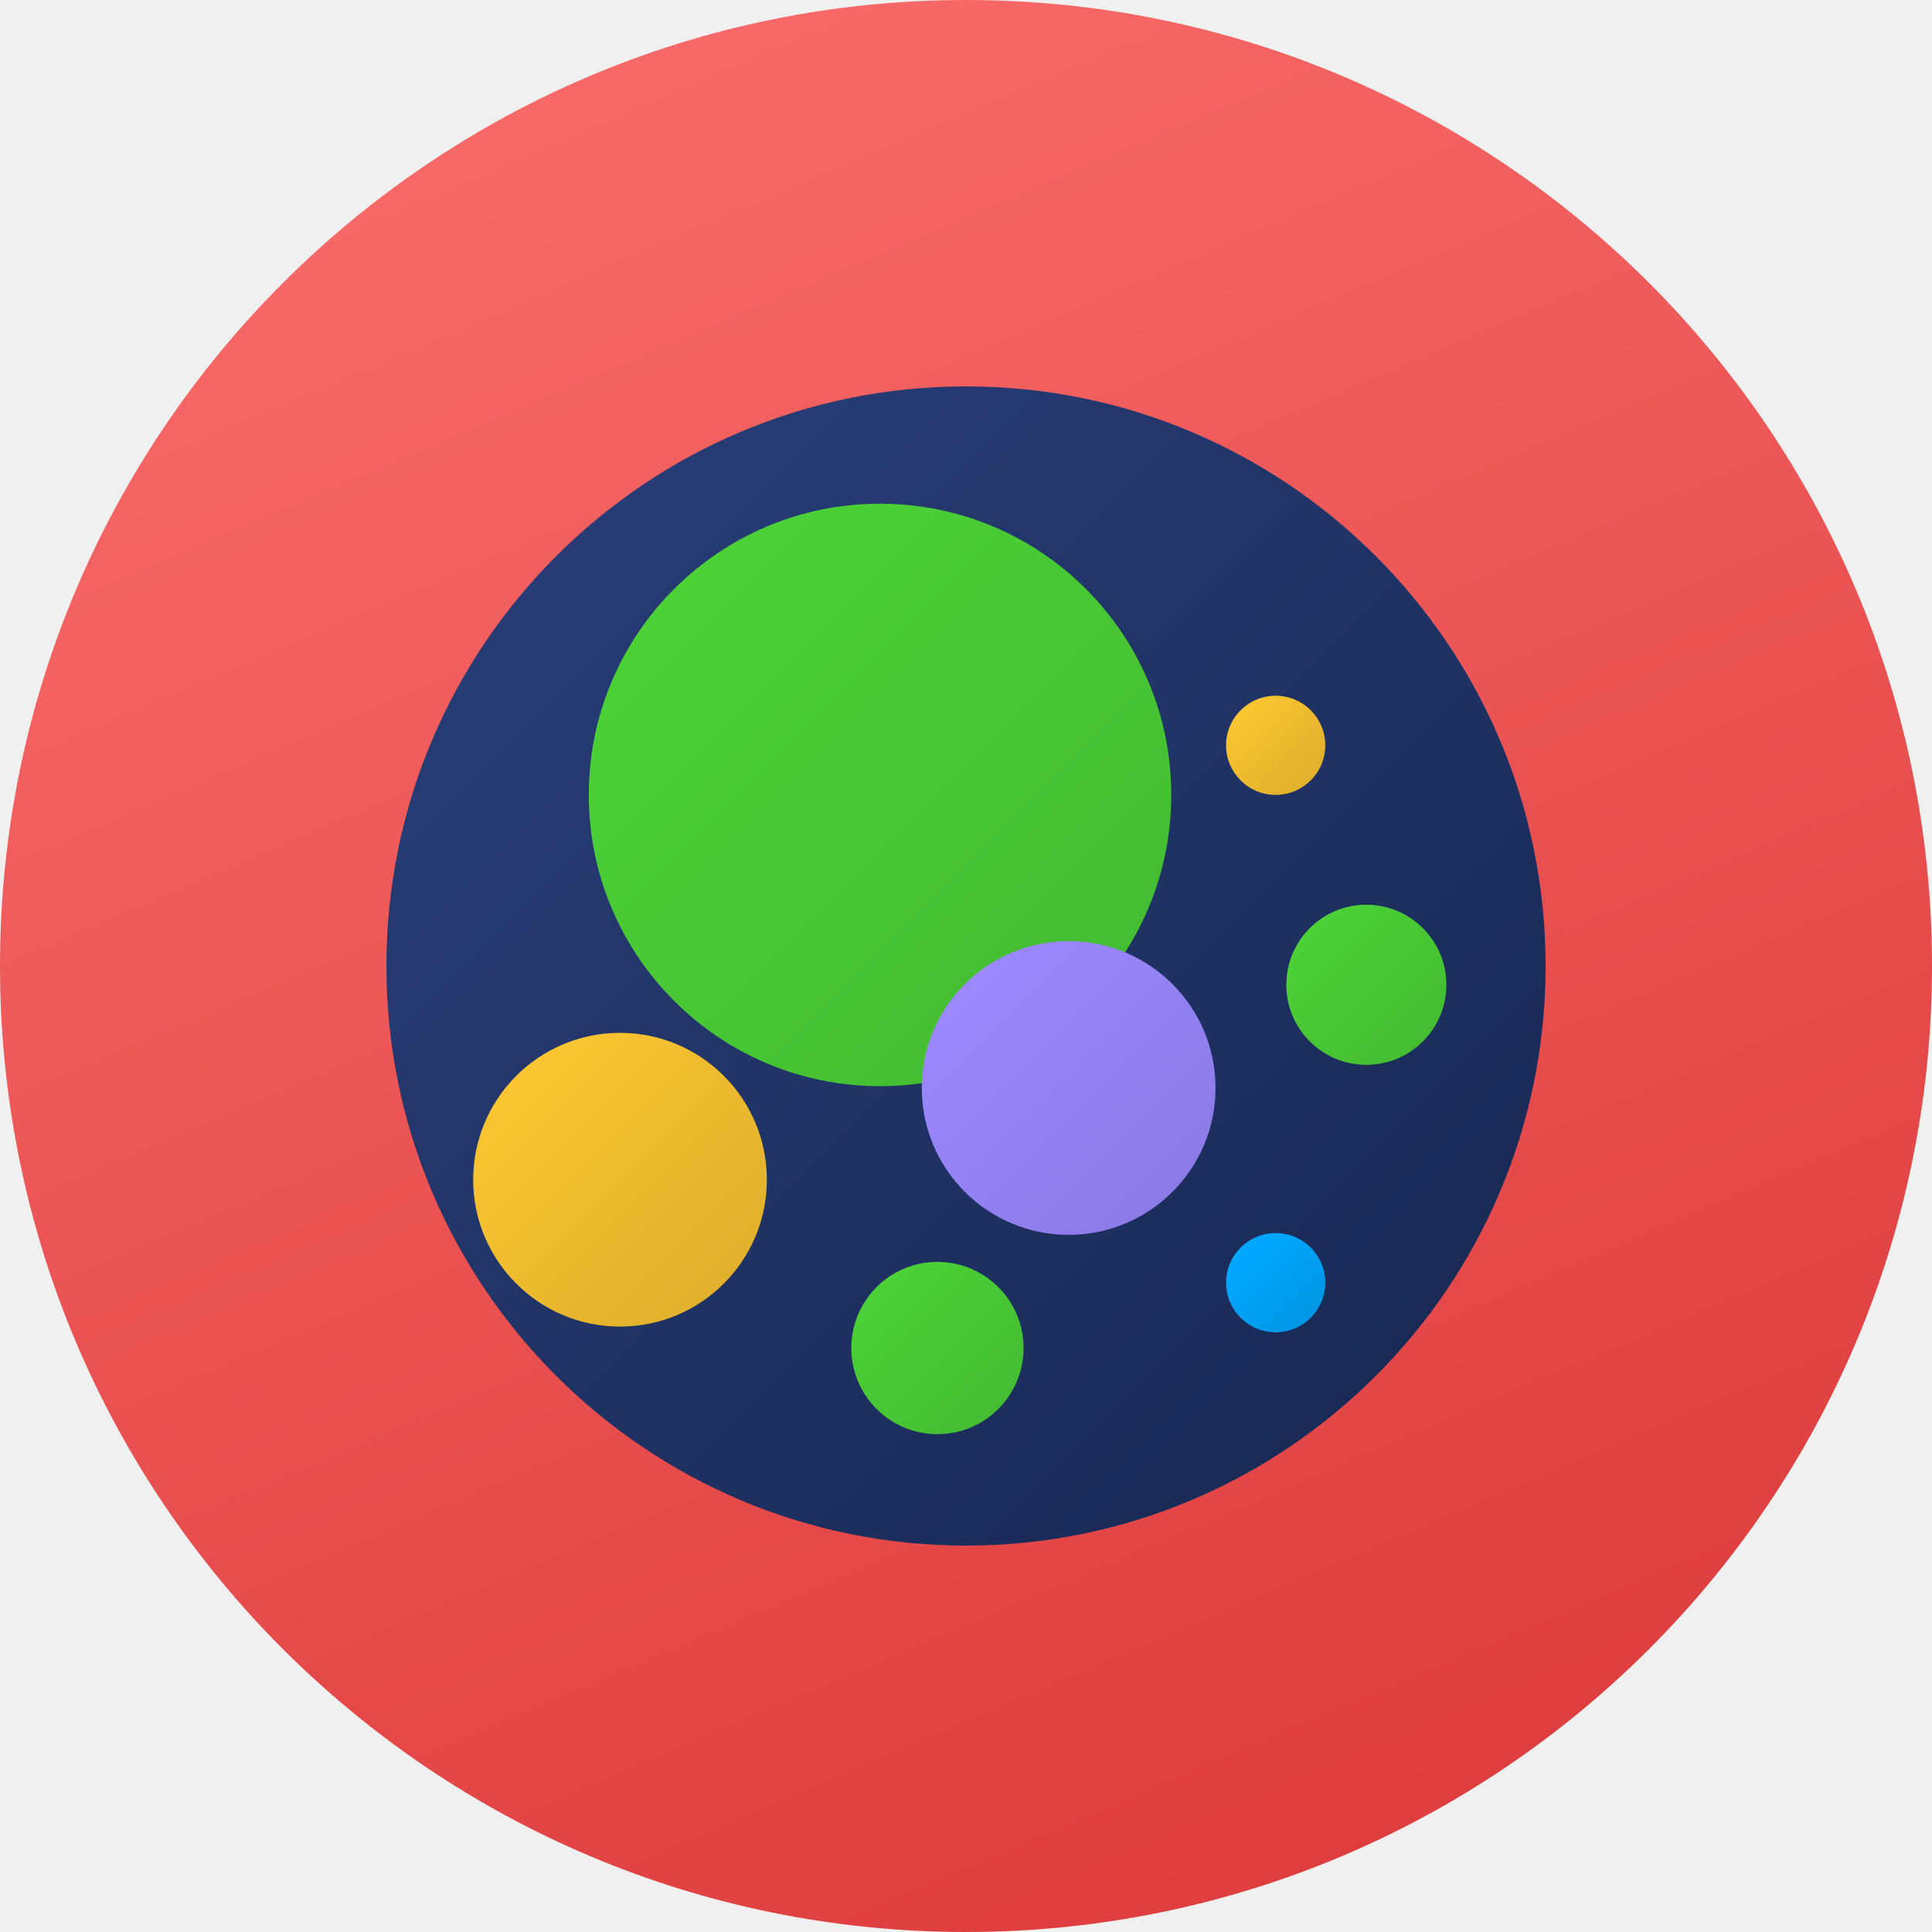
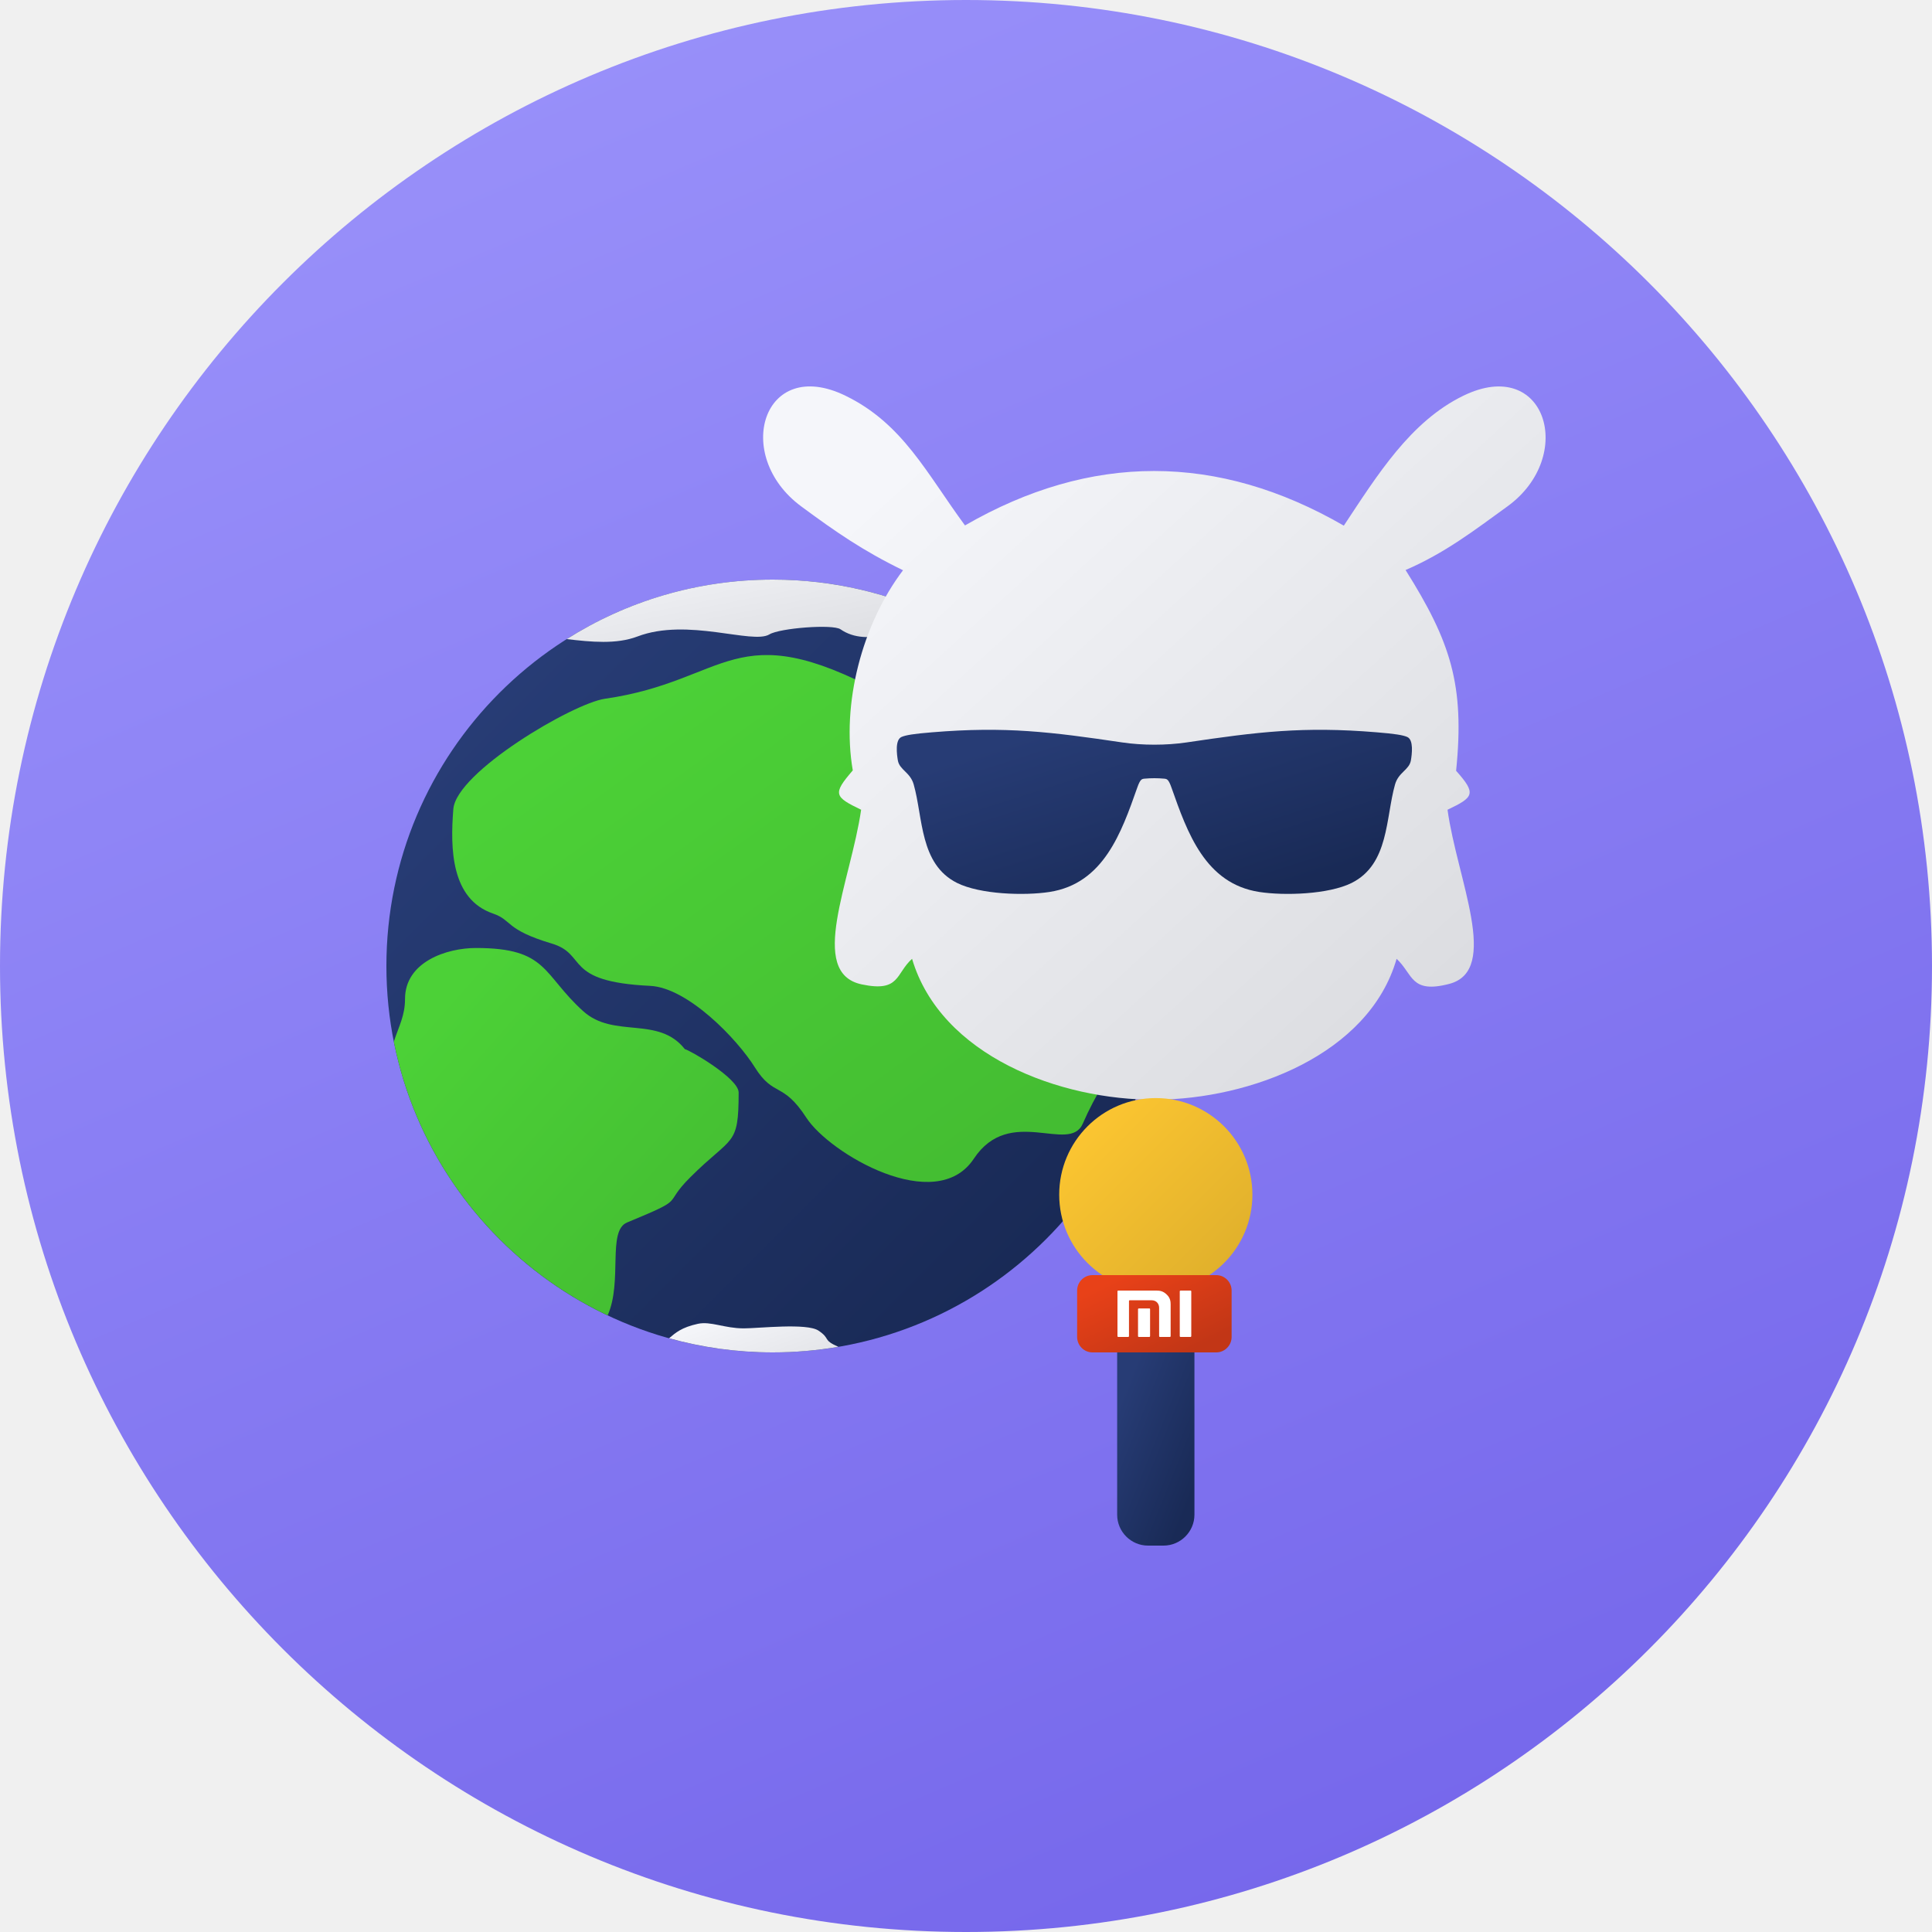
- <svg xmlns="http://www.w3.org/2000/svg" xml:space="preserve" width="250px" height="250px" version="1.1" style="shape-rendering:geometricPrecision; text-rendering:geometricPrecision; image-rendering:optimizeQuality; fill-rule:evenodd; clip-rule:evenodd" viewBox="0 0 250 250">
+ <svg xmlns="http://www.w3.org/2000/svg" xmlns:xlink="http://www.w3.org/1999/xlink" xml:space="preserve" width="250px" height="250px" version="1.1" style="shape-rendering:geometricPrecision; text-rendering:geometricPrecision; image-rendering:optimizeQuality; fill-rule:evenodd; clip-rule:evenodd" viewBox="0 0 250 250">
  <defs>
    <style type="text/css">
   
-     .fil4 {fill:url(#id0)}
-     .fil1 {fill:url(#id1)}
-     .fil2 {fill:url(#id2)}
-     .fil5 {fill:url(#id3)}
-     .fil3 {fill:url(#id4)}
-     .fil0 {fill:url(#id5)}
+     .fil11 {fill:white;fill-rule:nonzero}
+     .fil0 {fill:url(#id0)}
+     .fil10 {fill:url(#id1)}
+     .fil6 {fill:url(#id2)}
+     .fil9 {fill:url(#id3)}
+     .fil7 {fill:url(#id4)}
+     .fil1 {fill:url(#id5)}
+     .fil8 {fill:url(#id6)}
+     .fil2 {fill:url(#id7)}
+     .fil3 {fill:url(#id8)}
+     .fil4 {fill:url(#id9)}
+     .fil5 {fill:url(#id10)}
   
  </style>
-     <linearGradient id="id0" gradientUnits="userSpaceOnUse" x1="160.53" y1="161.44" x2="169.61" y2="170.52">
-       <stop offset="0" style="stop-opacity:1; stop-color:#00A8FF" />
-       <stop offset="1" style="stop-opacity:1; stop-color:#0097E6" />
+     <linearGradient id="id0" gradientUnits="userSpaceOnUse" x1="45.27" y1="-61.54" x2="204.73" y2="311.54">
+       <stop offset="0" style="stop-opacity:1; stop-color:#A29BFE" />
+       <stop offset="1" style="stop-opacity:1; stop-color:#6C5CE7" />
    </linearGradient>
-     <linearGradient id="id1" gradientUnits="userSpaceOnUse" x1="71.97" y1="71.97" x2="178.03" y2="178.03">
+     <linearGradient id="id1" gradientUnits="userSpaceOnUse" x1="143.46" y1="185.06" x2="155.65" y2="189.94">
      <stop offset="0" style="stop-opacity:1; stop-color:#273C75" />
      <stop offset="1" style="stop-opacity:1; stop-color:#192A56" />
    </linearGradient>
-     <linearGradient id="id2" gradientUnits="objectBoundingBox" x1="14.645%" y1="14.645%" x2="85.355%" y2="85.355%">
+     <linearGradient id="id2" gradientUnits="userSpaceOnUse" x1="116.88" y1="60.51" x2="181.87" y2="131.8">
+       <stop offset="0" style="stop-opacity:1; stop-color:#F5F6FA" />
+       <stop offset="1" style="stop-opacity:1; stop-color:#DCDDE1" />
+     </linearGradient>
+     <linearGradient id="id3" gradientUnits="userSpaceOnUse" x1="146.55" y1="164.34" x2="152.2" y2="175.66">
+       <stop offset="0" style="stop-opacity:1; stop-color:#E84118" />
+       <stop offset="1" style="stop-opacity:1; stop-color:#C23616" />
+     </linearGradient>
+     <linearGradient id="id4" gradientUnits="userSpaceOnUse" xlink:href="#id1" x1="145.03" y1="91.42" x2="153.72" y2="118.68">
+   </linearGradient>
+     <linearGradient id="id5" gradientUnits="userSpaceOnUse" xlink:href="#id1" x1="64.65" y1="89.64" x2="135.36" y2="160.35">
+   </linearGradient>
+     <linearGradient id="id6" gradientUnits="userSpaceOnUse" x1="140.72" y1="145.75" x2="158.39" y2="163.43">
+       <stop offset="0" style="stop-opacity:1; stop-color:#FBC531" />
+       <stop offset="1" style="stop-opacity:1; stop-color:#E1B12C" />
+     </linearGradient>
+     <linearGradient id="id7" gradientUnits="userSpaceOnUse" x1="82.81" y1="87.18" x2="128.58" y2="150.53">
      <stop offset="0" style="stop-opacity:1; stop-color:#4CD137" />
      <stop offset="1" style="stop-opacity:1; stop-color:#44BD32" />
    </linearGradient>
-     <linearGradient id="id3" gradientUnits="userSpaceOnUse" x1="124.85" y1="127.35" x2="151.72" y2="154.22">
-       <stop offset="0" style="stop-opacity:1; stop-color:#9C88FF" />
-       <stop offset="1" style="stop-opacity:1; stop-color:#8C7AE6" />
-     </linearGradient>
-     <linearGradient id="id4" gradientUnits="objectBoundingBox" x1="14.645%" y1="14.645%" x2="85.355%" y2="85.355%">
-       <stop offset="0" style="stop-opacity:1; stop-color:#FBC531" />
-       <stop offset="1" style="stop-opacity:1; stop-color:#E1B12C" />
-     </linearGradient>
-     <linearGradient id="id5" gradientUnits="userSpaceOnUse" x1="45.27" y1="-61.54" x2="204.73" y2="311.54">
-       <stop offset="0" style="stop-opacity:1; stop-color:#FF7675" />
-       <stop offset="1" style="stop-opacity:1; stop-color:#D63031" />
-     </linearGradient>
+     <linearGradient id="id8" gradientUnits="userSpaceOnUse" xlink:href="#id7" x1="54.59" y1="132.47" x2="90.86" y2="164.56">
+   </linearGradient>
+     <linearGradient id="id9" gradientUnits="userSpaceOnUse" xlink:href="#id2" x1="90.45" y1="68.85" x2="94.23" y2="87.87">
+   </linearGradient>
+     <linearGradient id="id10" gradientUnits="userSpaceOnUse" xlink:href="#id2" x1="93.19" y1="169.89" x2="97.86" y2="182.98">
+   </linearGradient>
  </defs>
  <g id="Слой_x0020_1">
-     <g id="_2221100335856">
+     <g id="_2556726476784">
      <path class="fil0" d="M125 0c69.04,0 125,55.96 125,125 0,69.04 -55.96,125 -125,125 -69.04,0 -125,-55.96 -125,-125 0,-69.04 55.96,-125 125,-125z" />
-       <path class="fil1" d="M125 50c41.42,0 75,33.58 75,75 0,41.42 -33.58,75 -75,75 -41.42,0 -75,-33.58 -75,-75 0,-41.42 33.58,-75 75,-75z" />
-       <path class="fil2" d="M113.87 65.18c20.82,0 37.69,16.87 37.69,37.68 0,20.82 -16.87,37.69 -37.69,37.69 -20.81,0 -37.68,-16.87 -37.68,-37.69 0,-20.81 16.87,-37.68 37.68,-37.68z" />
-       <path class="fil2" d="M176.8 117.07c5.72,0 10.36,4.64 10.36,10.36 0,5.72 -4.64,10.36 -10.36,10.36 -5.72,0 -10.35,-4.64 -10.35,-10.36 0,-5.72 4.63,-10.36 10.35,-10.36z" />
-       <path class="fil2" d="M121.3 163.29c6.16,0 11.15,4.99 11.15,11.14 0,6.16 -4.99,11.15 -11.15,11.15 -6.15,0 -11.14,-4.99 -11.14,-11.15 0,-6.15 4.99,-11.14 11.14,-11.14z" />
-       <path class="fil3" d="M80.23 133.65c10.49,0 19,8.51 19,19.01 0,10.49 -8.51,19 -19,19 -10.49,0 -19,-8.51 -19,-19 0,-10.5 8.51,-19.01 19,-19.01z" />
-       <path class="fil3" d="M165.07 90.03c3.55,0 6.42,2.87 6.42,6.42 0,3.54 -2.87,6.41 -6.42,6.41 -3.54,0 -6.42,-2.87 -6.42,-6.41 0,-3.55 2.88,-6.42 6.42,-6.42z" />
-       <path class="fil4" d="M165.07 159.56c3.55,0 6.42,2.88 6.42,6.42 0,3.54 -2.87,6.42 -6.42,6.42 -3.54,0 -6.42,-2.88 -6.42,-6.42 0,-3.54 2.88,-6.42 6.42,-6.42z" />
-       <path class="fil5" d="M138.28 121.78c10.5,0 19.01,8.51 19.01,19 0,10.5 -8.51,19.01 -19.01,19.01 -10.49,0 -19,-8.51 -19,-19.01 0,-10.49 8.51,-19 19,-19z" />
+       <path class="fil1" d="M100 75c27.61,0 50,22.38 50,50 0,27.61 -22.39,50 -50,50 -27.61,0 -50,-22.39 -50,-50 0,-27.62 22.39,-50 50,-50z" />
+       <path class="fil2" d="M139.5 94.34c-0.44,-0.06 -0.91,-0.12 -1.41,-0.18 -11.53,-1.34 -12.98,1.39 -23.95,-4.5 -19.19,-10.28 -19.82,-1.55 -35.87,0.76 -4.14,0.6 -19.23,9.48 -19.61,14.28 -0.41,5.13 -0.29,11.65 5.13,13.51 2.55,0.88 1.51,2.06 7.59,3.88 4.74,1.41 1.38,4.94 12.75,5.48 4.89,0.24 11.27,6.89 13.55,10.55 2.45,3.9 3.6,1.79 6.66,6.51 3,4.63 16.75,12.73 21.67,5.31 4.65,-7.02 12.37,-0.57 14.1,-4.54 3.53,-8.06 6.1,-7.72 5.78,-16.52 -0.22,-6.15 1.31,-10.77 2.99,-14.45 -1.6,-7.45 -4.86,-14.28 -9.38,-20.09z" />
+       <path class="fil3" d="M88.62 135.76c0.57,0.09 6.96,3.77 6.96,5.61 0,7.07 -0.79,5.52 -6.24,10.95 -3.81,3.79 -0.18,2.55 -8.2,5.87 -2.59,1.08 -0.55,7.6 -2.51,12.02 -14.08,-6.67 -24.55,-19.72 -27.67,-35.42 0.69,-2.08 1.45,-3.4 1.45,-5.53 0,-4.81 5.41,-6.59 9.18,-6.59 9.32,0 8.56,3.38 13.88,8.18 3.97,3.58 9.71,0.54 13.15,4.91z" />
+       <path class="fil4" d="M73.33 82.7c3.17,0.37 6.42,0.7 9.16,-0.34 6.49,-2.47 14.88,1.06 17.07,-0.27 1.35,-0.82 8.21,-1.35 9.2,-0.66 3.56,2.45 8.5,-0.18 13.02,-1.45 -6.58,-3.19 -13.97,-4.98 -21.78,-4.98 -9.8,0 -18.95,2.82 -26.67,7.7z" />
+       <path class="fil5" d="M86.58 173.17c0.81,-0.69 1.6,-1.41 3.73,-1.87 1.66,-0.36 3.44,0.59 5.93,0.59 1.95,0 8.16,-0.72 9.67,0.29 1.63,1.09 0.45,1.16 2.57,2.1 -2.76,0.47 -5.59,0.72 -8.48,0.72 -4.65,0 -9.15,-0.64 -13.42,-1.83z" />
+       <path class="fil6" d="M181.88 73.76c5.07,-2.18 8.91,-5.14 13.19,-8.24 8.91,-6.47 4.98,-19.51 -5.7,-14.32 -6.88,3.34 -11.17,10.32 -15.48,16.82 -16.31,-9.42 -32.74,-9.43 -49.02,-0.03 -4.96,-6.73 -8.04,-13.18 -15.48,-16.79 -10.66,-5.18 -14.64,7.73 -5.72,14.32 4.51,3.33 7.97,5.73 13.18,8.27 -5.3,7 -7.99,17.28 -6.5,25.9 -2.63,3.05 -2.41,3.41 1.08,5.09 -1.34,9.26 -6.99,21.11 0.08,22.6 4.97,1.05 4.36,-1.38 6.51,-3.31 3.72,12.54 19.13,18.31 31.54,18.23 12.19,-0.07 27.58,-5.8 31.16,-18.23 2.15,1.99 1.79,4.56 6.83,3.24 6.62,-1.75 0.99,-13.56 -0.24,-22.53 3.4,-1.62 3.77,-2.06 1.11,-5.04 1.13,-11.13 -0.71,-16.7 -6.54,-25.98z" />
+       <path class="fil7" d="M145.21 96.07c-9.18,-1.36 -15.07,-2.1 -24.61,-1.31 -2.38,0.19 -3.41,0.37 -3.94,0.6 -0.86,0.37 -0.61,2.25 -0.48,3.03 0.21,1.24 1.6,1.53 2.05,3.11 1.23,4.34 0.76,10.32 5.61,12.75 2.99,1.49 8.71,1.67 11.96,1.17 7.01,-1.08 9.31,-7.69 11.36,-13.5 0.38,-1.08 0.58,-1.12 0.92,-1.16 0.92,-0.08 1.67,-0.08 2.59,0 0.34,0.04 0.54,0.08 0.92,1.16 2.05,5.81 4.35,12.42 11.36,13.5 3.25,0.5 8.97,0.32 11.96,-1.17 4.84,-2.43 4.38,-8.41 5.61,-12.75 0.45,-1.58 1.84,-1.87 2.05,-3.11 0.13,-0.78 0.38,-2.66 -0.48,-3.03 -0.53,-0.23 -1.56,-0.41 -3.94,-0.6 -9.54,-0.79 -15.43,-0.05 -24.61,1.31 -2.64,0.39 -5.69,0.39 -8.33,0z" />
+       <path class="fil8" d="M149.56 142.09c6.9,0 12.5,5.6 12.5,12.5 0,6.9 -5.6,12.5 -12.5,12.5 -6.91,0 -12.5,-5.6 -12.5,-12.5 0,-6.9 5.59,-12.5 12.5,-12.5z" />
+       <path class="fil9" d="M141.37 165l16.01 0c1.1,0 1.99,0.9 1.99,2l0 6c0,1.1 -0.89,2 -1.99,2l-16.01 0c-1.1,0 -1.99,-0.9 -1.99,-2l0 -6c0,-1.1 0.89,-2 1.99,-2z" />
+       <path class="fil10" d="M144.56 175l10 0 0 21c0,2.2 -1.8,4 -4,4l-2.01 0c-2.2,0 -3.99,-1.8 -3.99,-4l0 -21z" />
+       <path class="fil11" d="M148.72 169.31l-1.36 0c-0.05,0 -0.1,0.04 -0.1,0.1l0 3.49c0,0.05 0.05,0.1 0.1,0.1l1.36 0c0.06,0 0.1,-0.05 0.1,-0.1l0 -3.49c0,-0.06 -0.04,-0.1 -0.1,-0.1zm5.33 -2.31l-1.29 0c-0.05,0 -0.1,0.04 -0.1,0.1l0 5.8c0,0.05 0.05,0.1 0.1,0.1l1.29 0c0.06,0 0.1,-0.05 0.1,-0.1l0 -5.8c0,-0.06 -0.04,-0.1 -0.1,-0.1zm-4.42 0l-4.93 0c-0.06,0 -0.1,0.04 -0.1,0.1l0 5.8c0,0.05 0.04,0.1 0.1,0.1l1.29 0c0.05,0 0.1,-0.05 0.1,-0.1l0 -4.55c0,-0.05 0.05,-0.1 0.1,-0.1l2.79 0c0.78,0 1.01,0.59 1.01,0.97l0 3.68c0,0.05 0.04,0.1 0.1,0.1l1.29 0c0.05,0 0.1,-0.05 0.1,-0.1l0 -4.12c0,-0.34 -0.04,-0.82 -0.49,-1.25 -0.46,-0.46 -0.89,-0.53 -1.36,-0.53z" />
    </g>
  </g>
</svg>
